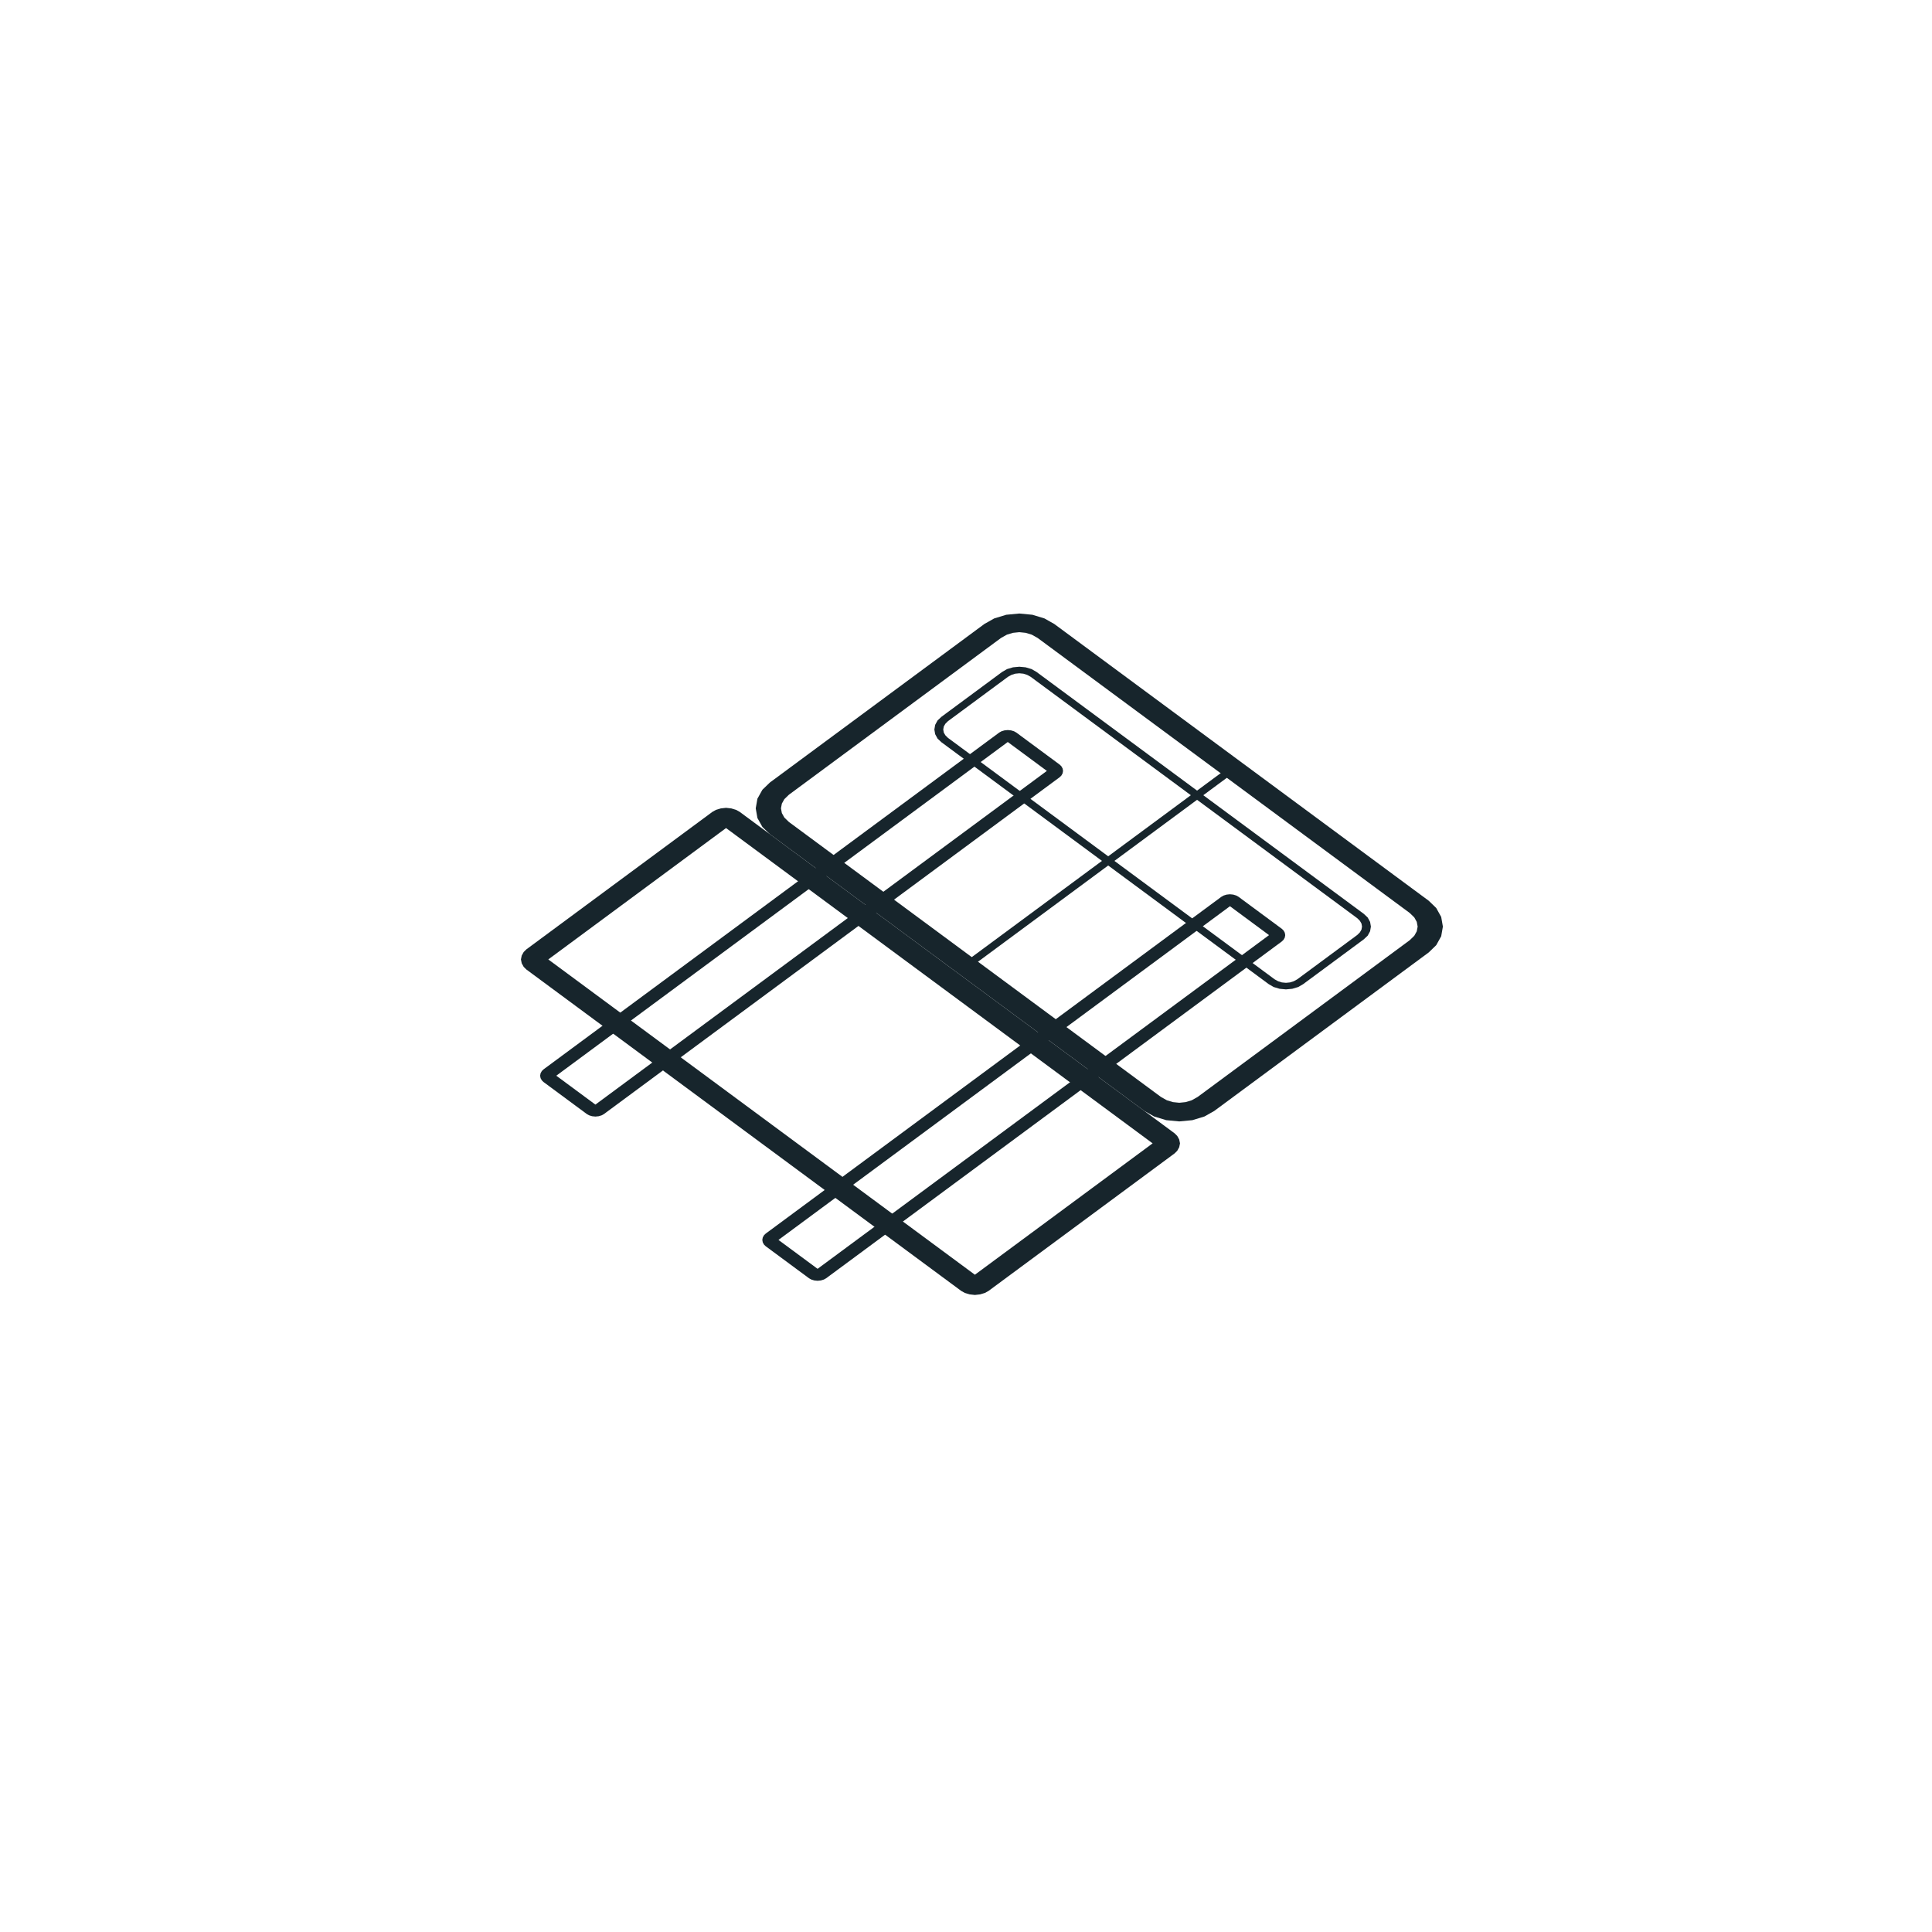
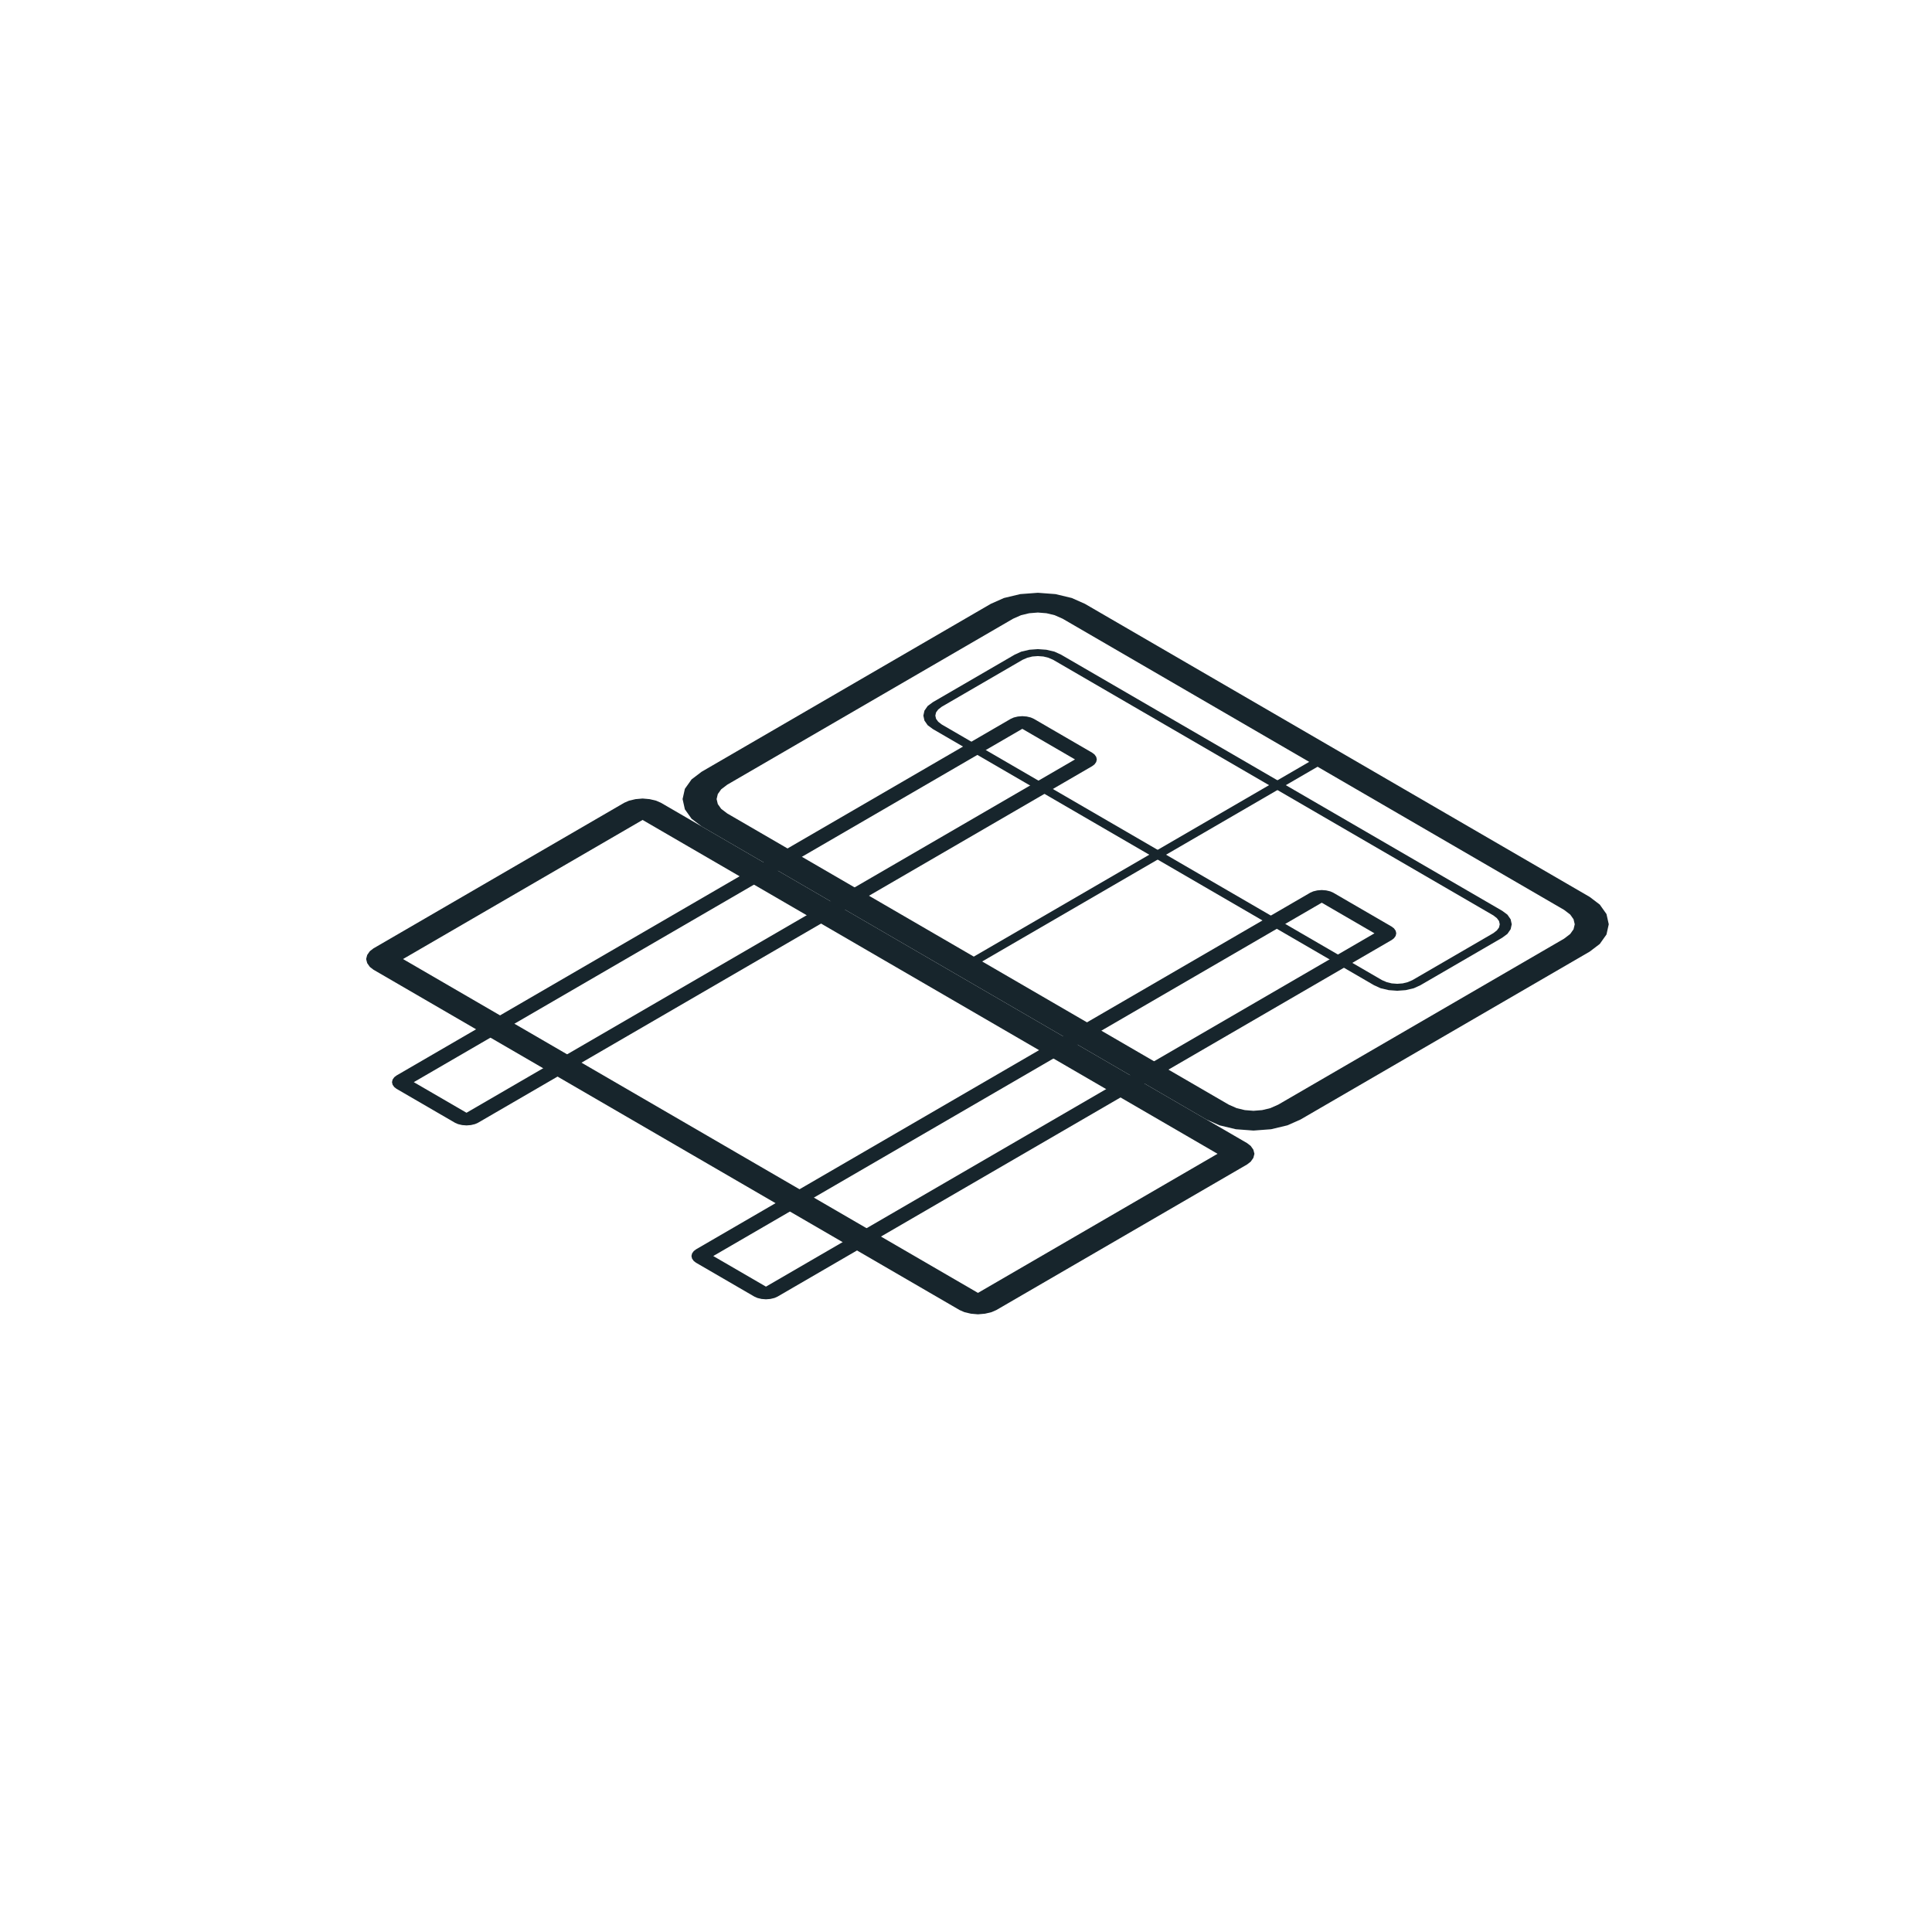
<svg xmlns="http://www.w3.org/2000/svg" viewBox="0 0 1000 1000" role="img" aria-labelledby="title" data-view="isometric" data-source="pcb-original-technical-art">
-   <g shape-rendering="geometricPrecision" transform="matrix(.46 .34 -.46 .34 500 160)">
+   <g shape-rendering="geometricPrecision" transform="matrix(.62 .36 -.62 .36 500 140)">
    <path d="M744.7 510 L748.2 510.5 L752 512.1 L755.4 514.6 L757.9 518 L759.5 521.8 L760 525.3 L760 734.7 L759.5 738.2 L757.9 742 L755.4 745.4 L752 747.9 L748.2 749.5 L744.7 750 L255.3 750 L251.8 749.5 L248 747.9 L244.6 745.4 L242.1 742 L240.5 738.2 L240 734.7 L240 525.3 L240.5 521.8 L242.1 518 L244.6 514.6 L248 512.1 L251.8 510.5 L255.3 510 Z M256.7 530 L257.1 529.9 L258 529.5 L258.9 528.9 L259.5 528 L259.9 527.1 L260 526.7 L260 733.3 L259.9 732.9 L259.5 732 L258.9 731.1 L258 730.5 L257.1 730.1 L256.7 730 L743.3 730 L742.9 730.1 L742 730.5 L741.1 731.1 L740.5 732 L740.1 732.9 L740 733.3 L740 526.7 L740.1 527.1 L740.5 528 L741.1 528.9 L742 529.5 L742.9 529.9 L743.3 530 Z" fill="#17252c" data-role="body" data-layer="ink" />
    <path d="M399.4 294 L401.6 294.3 L404 295.3 L406.1 296.9 L407.7 299 L408.7 301.4 L409 303.6 L409 816.4 L408.7 818.6 L407.7 821 L406.1 823.1 L404 824.7 L401.6 825.7 L399.4 826 L350.6 826 L348.4 825.7 L346 824.7 L343.9 823.1 L342.3 821 L341.3 818.6 L341 816.4 L341 303.6 L341.3 301.4 L342.3 299 L343.9 296.9 L346 295.3 L348.4 294.3 L350.6 294 Z M351.4 306 L351.5 306 L352 305.8 L352.5 305.5 L352.8 305 L353 304.5 L353 304.4 L353 815.6 L353 815.5 L352.8 815 L352.5 814.5 L352 814.2 L351.5 814 L351.4 814 L398.6 814 L398.5 814 L398 814.2 L397.5 814.5 L397.2 815 L397 815.5 L397 815.6 L397 304.4 L397 304.5 L397.2 305 L397.5 305.5 L398 305.8 L398.5 306 L398.6 306 Z" fill="#17252c" data-role="body" data-layer="ink" />
    <path d="M649.4 294 L651.6 294.3 L654 295.3 L656.1 296.9 L657.7 299 L658.7 301.4 L659 303.6 L659 816.4 L658.7 818.6 L657.7 821 L656.1 823.1 L654 824.7 L651.6 825.7 L649.4 826 L600.6 826 L598.4 825.7 L596 824.7 L593.9 823.1 L592.3 821 L591.3 818.6 L591 816.4 L591 303.6 L591.3 301.4 L592.3 299 L593.9 296.9 L596 295.3 L598.4 294.3 L600.6 294 Z M601.4 306 L601.5 306 L602 305.8 L602.5 305.5 L602.8 305 L603 304.5 L603 304.4 L603 815.6 L603 815.5 L602.8 815 L602.5 814.5 L602 814.2 L601.5 814 L601.4 814 L648.6 814 L648.5 814 L648 814.2 L647.5 814.5 L647.2 815 L647 815.5 L647 815.6 L647 304.4 L647 304.5 L647.2 305 L647.5 305.5 L648 305.8 L648.5 306 L648.6 306 Z" fill="#17252c" data-role="body" data-layer="ink" />
    <path d="M710.7 190 L720.4 191.3 L730 195.3 L738.3 201.7 L744.7 210 L748.7 219.6 L750 229.3 L750 470.7 L748.7 480.4 L744.7 490 L738.3 498.3 L730 504.7 L720.4 508.7 L710.7 510 L289.3 510 L279.6 508.7 L270 504.7 L261.7 498.3 L255.3 490 L251.3 480.4 L250 470.7 L250 229.3 L251.3 219.6 L255.3 210 L261.7 201.7 L270 195.3 L279.6 191.3 L289.3 190 Z M290.7 210 L284.8 210.8 L280 212.8 L275.9 215.9 L272.8 220 L270.8 224.8 L270 230.7 L270 469.3 L270.8 475.2 L272.8 480 L275.9 484.1 L280 487.2 L284.8 489.2 L290.7 490 L709.3 490 L715.2 489.2 L720 487.2 L724.1 484.1 L727.2 480 L729.2 475.2 L730 469.3 L730 230.7 L729.2 224.8 L727.2 220 L724.1 215.9 L720 212.8 L715.2 210.8 L709.3 210 Z" fill="#17252c" data-role="body" data-layer="ink" />
    <path d="M684.2 236.5 L689.1 237.1 L693.8 239.1 L697.8 242.2 L700.9 246.2 L702.9 250.9 L703.5 255.8 L703.5 324.2 L702.9 329.1 L700.9 333.8 L697.8 337.8 L693.8 340.9 L689.1 342.9 L684.2 343.5 L315.8 343.5 L310.9 342.9 L306.2 340.9 L302.2 337.8 L299.1 333.8 L297.1 329.1 L296.5 324.2 L296.5 255.8 L297.1 250.9 L299.1 246.2 L302.2 242.2 L306.2 239.1 L310.9 237.1 L315.8 236.5 Z M316.2 243.5 L312.8 244 L309.8 245.2 L307.2 247.2 L305.2 249.8 L304 252.8 L303.5 256.2 L303.5 323.8 L304 327.2 L305.2 330.2 L307.2 332.8 L309.8 334.8 L312.8 336 L316.2 336.5 L683.8 336.5 L687.2 336 L690.2 334.8 L692.8 332.8 L694.8 330.2 L696 327.2 L696.5 323.8 L696.5 256.2 L696 252.8 L694.8 249.8 L692.8 247.2 L690.2 245.2 L687.2 244 L683.8 243.5 Z" fill="#17252c" data-role="body" data-layer="ink" />
    <path d="M503.5 196.5 L503.5 503.5 L496.5 503.5 L496.5 196.5 Z" fill="#17252c" data-role="body" data-layer="ink" />
  </g>
</svg>
